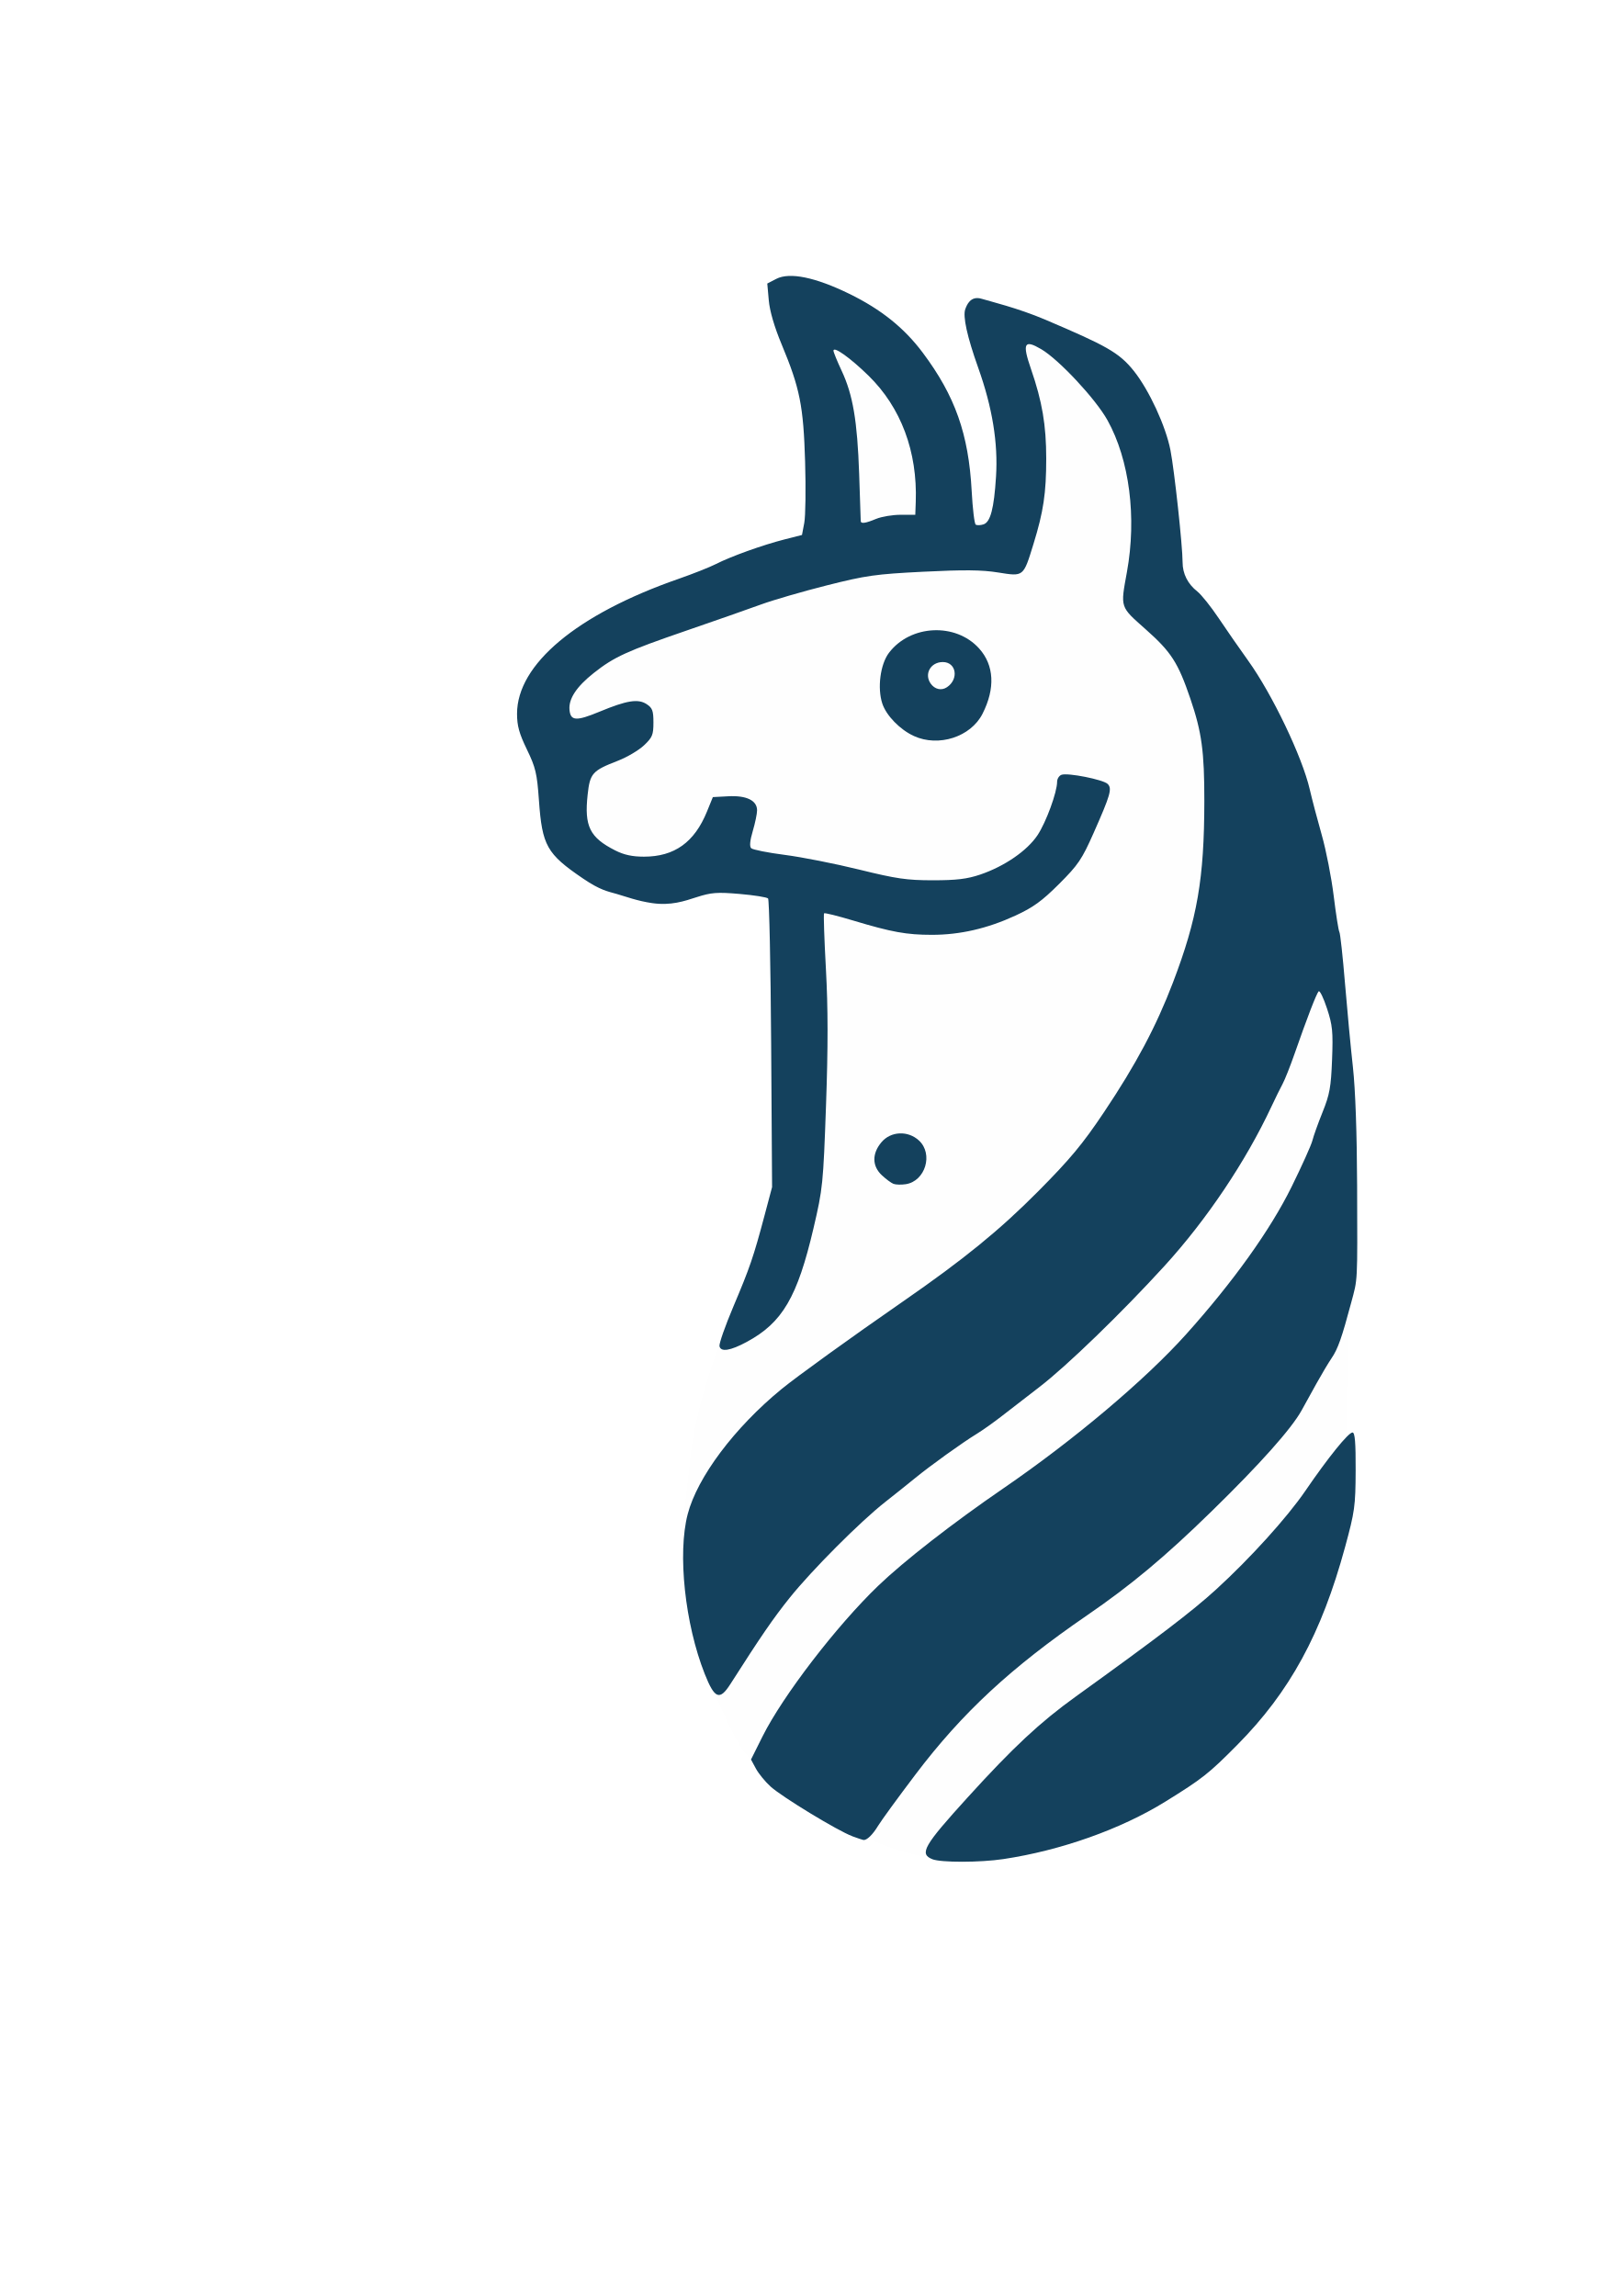
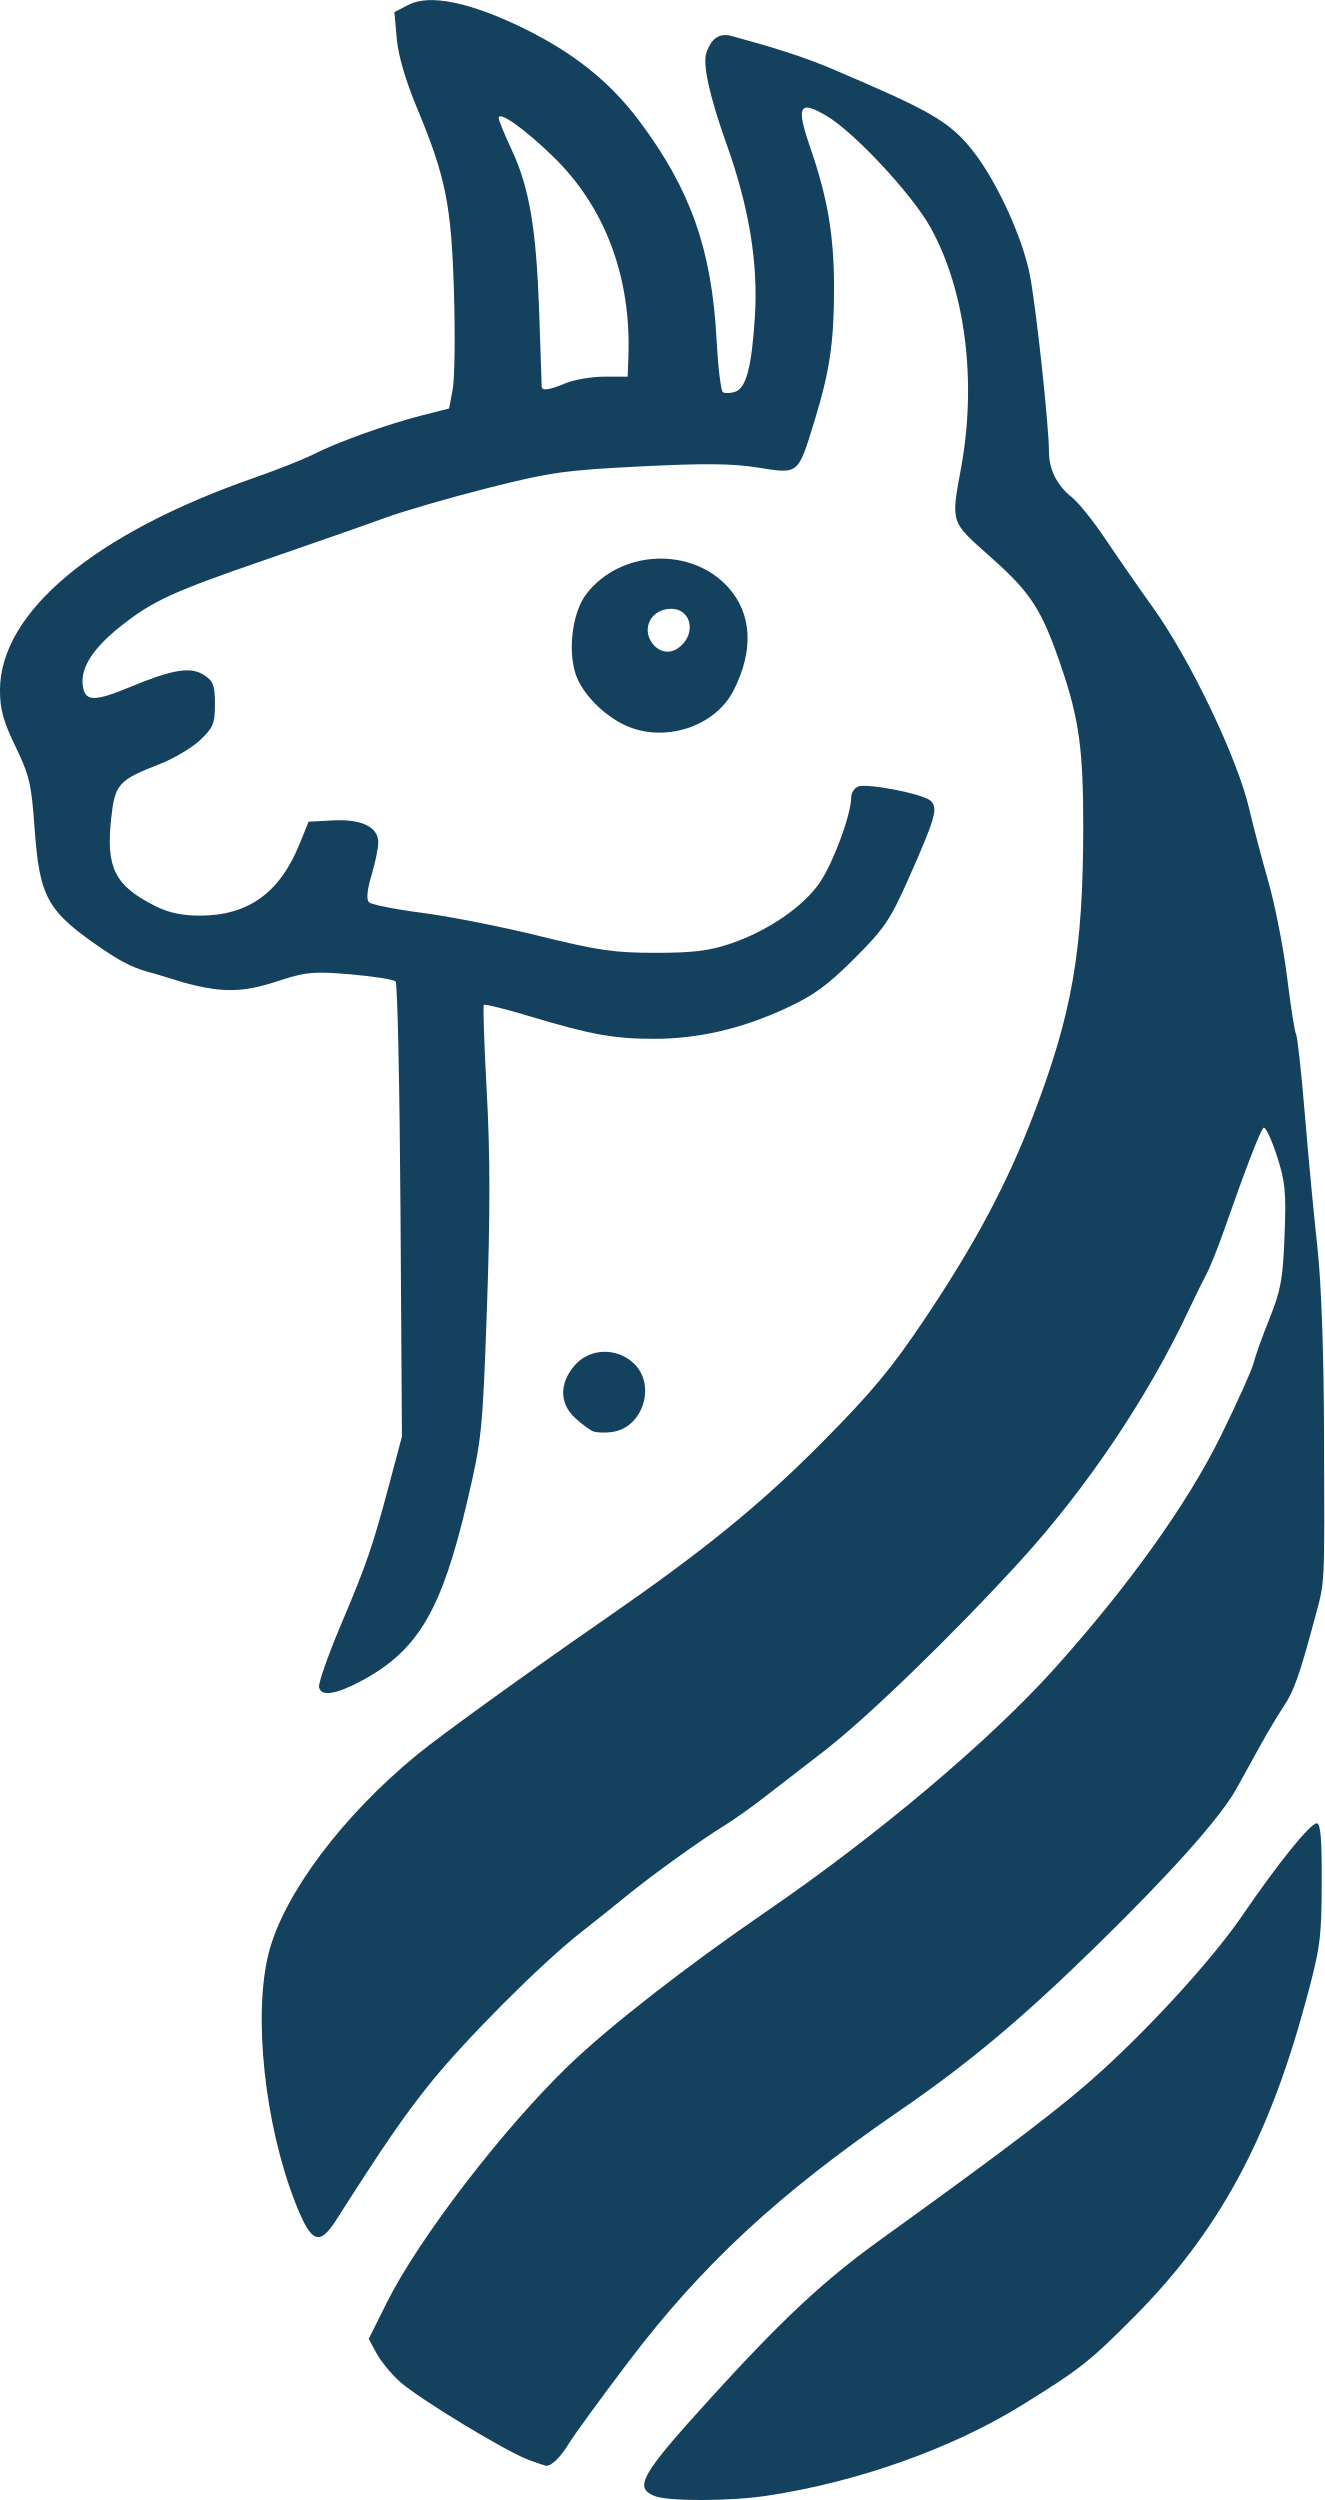
- <svg xmlns="http://www.w3.org/2000/svg" width="210mm" height="297mm" viewBox="0 0 210 297" version="1.1" id="svg1" xml:space="preserve">
+ <svg xmlns="http://www.w3.org/2000/svg" width="108.668mm" height="205.145mm" viewBox="0 0 108.668 205.145" version="1.1" id="svg1" xml:space="preserve">
  <defs id="defs1" />
-   <g id="layer1">
-     <g id="g1" transform="translate(16.60222,-11.99194)" style="display:inline">
+   <g id="layer1" transform="translate(-48.26452,-36.44122)">
+     <g id="g1" transform="translate(-2.006321,-11.23241)" style="display:inline">
      <path style="fill:#fefefe" d="m 55.19,99.391 c -0.241,-4.11 3.574,-4.436 7.724,-7.17 4.15,-2.734 10.057,-3.889 15.711,-5.48 5.653,-1.591 10.766,-2.949 11.809,-7.145 0.237,-0.953 0.717,-5.667 0.593,-8.357 -0.124,-2.69 -1.613,-5.824 -1.897,-8.934 -0.284,-3.11 -0.028,-5.626 -0.27,-7.839 -0.243,-2.213 0.63,-5.358 0.63,-5.358 l 4.67,6.647 4.67,6.647 4.67,6.647 4.1,11.394 4.152,0.48 2.253,-22.496 -0.88,-6.166 4.229,3.445 4.229,3.445 4.229,3.445 4.229,3.445 3.625,9.117 1.157,12.915 6.094,5.32 3.625,9.117 10.249,26.652 3.034,28.171 -0.005,16.778 -0.384,32.728 -5.148,16.679 -4.561,8.102 -8.675,9.508 c -11.125,5.869 -11.842,7.625 -19.7,9.687 -4.603,1.208 -9.819,1.463 -14.099,1.464 -4.279,6.3e-4 -7.381,-1.629 -9.404,-2.336 -1.716,-0.6 -2.21,-0.563 -9.424,-4.904 -1.823,-1.097 -3.85,-3.319 -5.567,-5.082 -1.717,-1.762 -1.889,-2.306 -3.232,-4.982 -1.237,-2.467 -3.35,-7.266 -4.3,-10.554 -0.95,-3.288 -1.021,-5.254 -1.403,-8.888 -0.382,-3.635 -0.315,-6.09 0.151,-9.598 0.466,-3.507 0.572,-6.358 1.312,-9.738 0.681,-3.11 1.951,-7.966 4.499,-13.697 2.535,-5.702 5.974,-13.35 5.627,-20.584 -0.312,-6.497 0.218,-13.915 0.236,-19.982 0.017,-5.934 0.756,-10.819 -0.089,-13.694 -0.845,-2.874 -2.431,-0.985 -4.939,-1.483 -2.508,-0.498 -4.703,0.508 -7.716,0.995 -3.013,0.486 -3.901,-1.256 -6.262,-1.175 -2.361,0.08 -3.632,-1.814 -4.185,-3.531 -2.209,-6.867 -3.579,-10.581 -4.409,-12.59 -0.83,-2.008 -1.119,-2.31 -1.168,-2.353 -0.049,-0.042 0.144,0.175 0.278,-0.795 0.134,-0.97 0.211,-3.126 -0.07,-7.916 z" id="path22" />
      <path style="display:inline;fill:#14415d;fill-opacity:1" d="m 103.981,252.49 c -1.718,-0.691 -1.128,-1.725 4.56,-7.986 5.895,-6.49 9.35,-9.714 13.983,-13.049 10.628,-7.651 15.067,-11.037 18.129,-13.831 4.407,-4.022 9.2,-9.316 11.568,-12.778 2.959,-4.326 5.566,-7.555 6.102,-7.555 0.314,0 0.421,1.3 0.406,4.939 -0.019,4.589 -0.116,5.289 -1.366,9.878 -3.06,11.237 -7.145,18.732 -13.96,25.612 -3.677,3.712 -4.488,4.351 -9.311,7.337 -5.741,3.553 -13.498,6.304 -20.919,7.417 -3.027,0.454 -8.082,0.463 -9.193,0.017 z m -10.364,-2.979 c -1.847,-0.68 -9.051,-5.056 -10.546,-6.408 -0.7,-0.632 -1.559,-1.681 -1.908,-2.329 l -0.635,-1.179 1.489,-2.984 c 2.62,-5.251 9.572,-14.308 14.955,-19.482 3.343,-3.213 9.633,-8.111 16.217,-12.626 9.102,-6.242 18.32,-14.015 23.613,-19.911 6.081,-6.774 10.892,-13.502 13.636,-19.069 1.344,-2.727 2.558,-5.426 2.698,-5.997 0.14,-0.572 0.733,-2.23 1.319,-3.685 0.917,-2.278 1.087,-3.221 1.224,-6.781 0.14,-3.633 0.06,-4.436 -0.656,-6.619 -0.448,-1.367 -0.933,-2.363 -1.078,-2.215 -0.283,0.289 -1.494,3.429 -3.127,8.109 -0.557,1.595 -1.251,3.342 -1.543,3.881 -0.292,0.539 -0.94,1.853 -1.439,2.92 -3.327,7.113 -8.375,14.633 -13.852,20.637 -5.512,6.042 -12.646,12.948 -16.156,15.638 -1.552,1.19 -3.695,2.846 -4.763,3.682 -1.067,0.835 -2.575,1.907 -3.351,2.381 -1.861,1.138 -5.977,4.093 -7.949,5.709 -0.867,0.71 -2.608,2.101 -3.869,3.092 -3.239,2.544 -9.495,8.817 -12.363,12.396 -2.126,2.653 -3.706,4.952 -7.671,11.165 -1.387,2.174 -2.04,1.914 -3.321,-1.319 -2.556,-6.454 -3.528,-15.566 -2.203,-20.652 1.249,-4.795 6.064,-11.213 12.153,-16.199 1.991,-1.631 8.97,-6.667 15.643,-11.288 7.917,-5.483 12.537,-9.245 17.518,-14.264 4.16,-4.192 5.755,-6.11 8.541,-10.27 4.125,-6.159 6.744,-11.087 8.908,-16.757 3.155,-8.267 4.046,-13.419 4.058,-23.459 0.008,-6.423 -0.332,-8.923 -1.798,-13.229 -1.6,-4.701 -2.476,-6.063 -5.781,-8.996 -3.358,-2.979 -3.282,-2.748 -2.434,-7.408 1.286,-7.067 0.332,-14.523 -2.514,-19.646 -1.522,-2.741 -6.273,-7.837 -8.563,-9.185 -2.215,-1.304 -2.485,-0.784 -1.328,2.565 1.448,4.193 1.969,7.257 1.969,11.584 0,4.471 -0.356,6.86 -1.649,11.048 -1.319,4.276 -1.245,4.216 -4.572,3.684 -2.116,-0.339 -4.411,-0.362 -9.655,-0.098 -6.227,0.313 -7.414,0.481 -12.524,1.772 -3.104,0.784 -6.914,1.89 -8.467,2.458 -1.552,0.568 -5.904,2.092 -9.671,3.388 -7.721,2.656 -9.344,3.398 -11.977,5.48 -2.231,1.764 -3.272,3.341 -3.142,4.764 0.132,1.452 0.866,1.496 3.9,0.237 3.511,-1.457 4.976,-1.691 6.075,-0.971 0.749,0.49 0.88,0.847 0.88,2.379 0,1.6 -0.137,1.932 -1.226,2.958 -0.674,0.636 -2.182,1.527 -3.351,1.98 -3.337,1.294 -3.63,1.622 -3.933,4.407 -0.444,4.081 0.274,5.529 3.57,7.201 1.127,0.572 2.201,0.806 3.704,0.807 3.951,0.003 6.542,-1.852 8.165,-5.845 l 0.757,-1.861 2.011,-0.107 c 2.34,-0.124 3.708,0.545 3.708,1.815 0,0.445 -0.25,1.652 -0.556,2.682 -0.367,1.237 -0.437,1.99 -0.206,2.221 0.192,0.192 2.149,0.582 4.348,0.865 2.199,0.284 6.527,1.138 9.617,1.9 4.833,1.191 6.167,1.384 9.545,1.384 3.047,0 4.414,-0.165 6.102,-0.735 3.14,-1.06 6.091,-3.09 7.428,-5.108 1.108,-1.673 2.528,-5.551 2.528,-6.905 0,-0.374 0.253,-0.777 0.562,-0.895 0.782,-0.3 5.411,0.617 5.978,1.184 0.596,0.596 0.36,1.418 -1.815,6.327 -1.52,3.432 -1.994,4.133 -4.47,6.606 -2.216,2.214 -3.347,3.033 -5.658,4.099 -3.62,1.669 -7.155,2.483 -10.79,2.483 -3.279,0 -5.197,-0.348 -10.18,-1.847 -1.99,-0.599 -3.686,-1.021 -3.768,-0.938 -0.083,0.083 0.025,3.323 0.238,7.2 0.279,5.068 0.283,10.026 0.014,17.634 -0.361,10.201 -0.419,10.775 -1.615,15.887 -2.088,8.928 -4.021,12.227 -8.619,14.713 -2.142,1.158 -3.387,1.353 -3.546,0.555 -0.065,-0.327 0.743,-2.629 1.795,-5.115 2.134,-5.042 2.603,-6.412 4.024,-11.752 l 0.985,-3.704 -0.12,-18.521 c -0.066,-10.186 -0.246,-18.653 -0.4,-18.815 -0.154,-0.162 -1.802,-0.424 -3.662,-0.584 -2.941,-0.252 -3.671,-0.197 -5.598,0.423 -1.548,0.498 -3.304,1.118 -5.743,0.76 -1.924,-0.282 -3.365,-0.835 -4.555,-1.178 -1.19,-0.343 -2.13,-0.475 -4.38,-2.006 -4.687,-3.188 -5.278,-4.238 -5.697,-10.122 -0.248,-3.487 -0.424,-4.231 -1.555,-6.569 -1.001,-2.069 -1.275,-3.062 -1.275,-4.618 0,-6.4 7.744,-12.871 20.873,-17.444 1.876,-0.653 4.06,-1.519 4.853,-1.924 1.936,-0.988 6.036,-2.461 8.84,-3.176 l 2.287,-0.583 0.296,-1.567 c 0.163,-0.862 0.211,-4.424 0.107,-7.917 -0.214,-7.212 -0.671,-9.5 -3.034,-15.169 -0.946,-2.27 -1.539,-4.302 -1.664,-5.7 l -0.194,-2.172 1.172,-0.606 c 1.723,-0.891 5.052,-0.207 9.44,1.938 4.099,2.004 7.091,4.402 9.487,7.602 4.198,5.605 5.943,10.539 6.337,17.913 0.122,2.287 0.358,4.242 0.524,4.344 0.166,0.102 0.613,0.088 0.993,-0.033 0.91,-0.289 1.368,-2.023 1.631,-6.176 0.276,-4.364 -0.476,-8.96 -2.303,-14.083 -1.433,-4.019 -2.019,-6.683 -1.668,-7.597 0.176,-0.46 0.638,-1.788 2.129,-1.324 0.93,0.29 4.669,1.186 8.204,2.693 7.858,3.35 9.55,4.235 11.468,6.643 1.975,2.479 4.126,7.141 4.731,10.249 0.511,2.626 1.569,12.4 1.569,14.493 0,1.481 0.665,2.802 1.901,3.774 0.522,0.41 1.762,1.96 2.756,3.444 0.994,1.484 2.718,3.967 3.832,5.52 3.103,4.323 6.984,12.436 7.953,16.624 0.309,1.334 1.014,4.013 1.567,5.953 0.553,1.94 1.244,5.476 1.536,7.856 0.292,2.381 0.622,4.477 0.734,4.658 0.112,0.181 0.437,3.155 0.722,6.608 0.285,3.453 0.747,8.342 1.027,10.864 0.32,2.885 0.521,8.577 0.544,15.346 0.042,12.916 0.094,11.91 -0.777,15.169 -1.206,4.514 -1.705,5.927 -2.519,7.129 -0.432,0.639 -1.313,2.114 -1.956,3.278 -0.644,1.164 -1.509,2.73 -1.923,3.479 -1.316,2.383 -5.368,6.928 -11.619,13.035 -6.043,5.903 -10.413,9.556 -16.125,13.477 -9.86,6.769 -16.142,12.595 -22.185,20.574 -2.253,2.975 -4.436,5.971 -4.852,6.658 -0.694,1.148 -1.453,1.886 -1.891,1.837 -0.097,-0.011 -0.752,-0.231 -1.456,-0.49 z m 3.098,-170.4 c 0.697,-0.291 2.12,-0.529 3.164,-0.529 h 1.897 l 0.06,-1.676 c 0.232,-6.49 -1.907,-12.205 -6.107,-16.316 -2.348,-2.298 -4.537,-3.859 -4.537,-3.235 0,0.183 0.479,1.356 1.064,2.607 1.452,3.103 2.021,6.46 2.26,13.328 0.111,3.201 0.203,5.94 0.203,6.085 4.08e-4,0.4 0.593,0.321 1.995,-0.265 z m 2.239,86.019 c -0.291,-0.113 -0.966,-0.612 -1.499,-1.11 -1.275,-1.188 -1.296,-2.8 -0.057,-4.273 1.209,-1.437 3.434,-1.538 4.856,-0.22 1.882,1.744 0.815,5.262 -1.712,5.647 -0.582,0.089 -1.296,0.069 -1.587,-0.044 z M 101.6,107.202 c -1.802,-0.823 -3.576,-2.645 -4.089,-4.199 -0.665,-2.015 -0.259,-5.101 0.866,-6.575 2.777,-3.641 8.611,-3.922 11.647,-0.56 1.959,2.168 2.116,5.171 0.443,8.461 -1.518,2.985 -5.674,4.332 -8.868,2.873 z m 4.269,-6.313 c 1.575,-1.052 1.214,-3.258 -0.534,-3.258 -1.572,0 -2.442,1.539 -1.572,2.782 0.529,0.755 1.395,0.95 2.105,0.476 z" id="path15" />
    </g>
  </g>
</svg>
